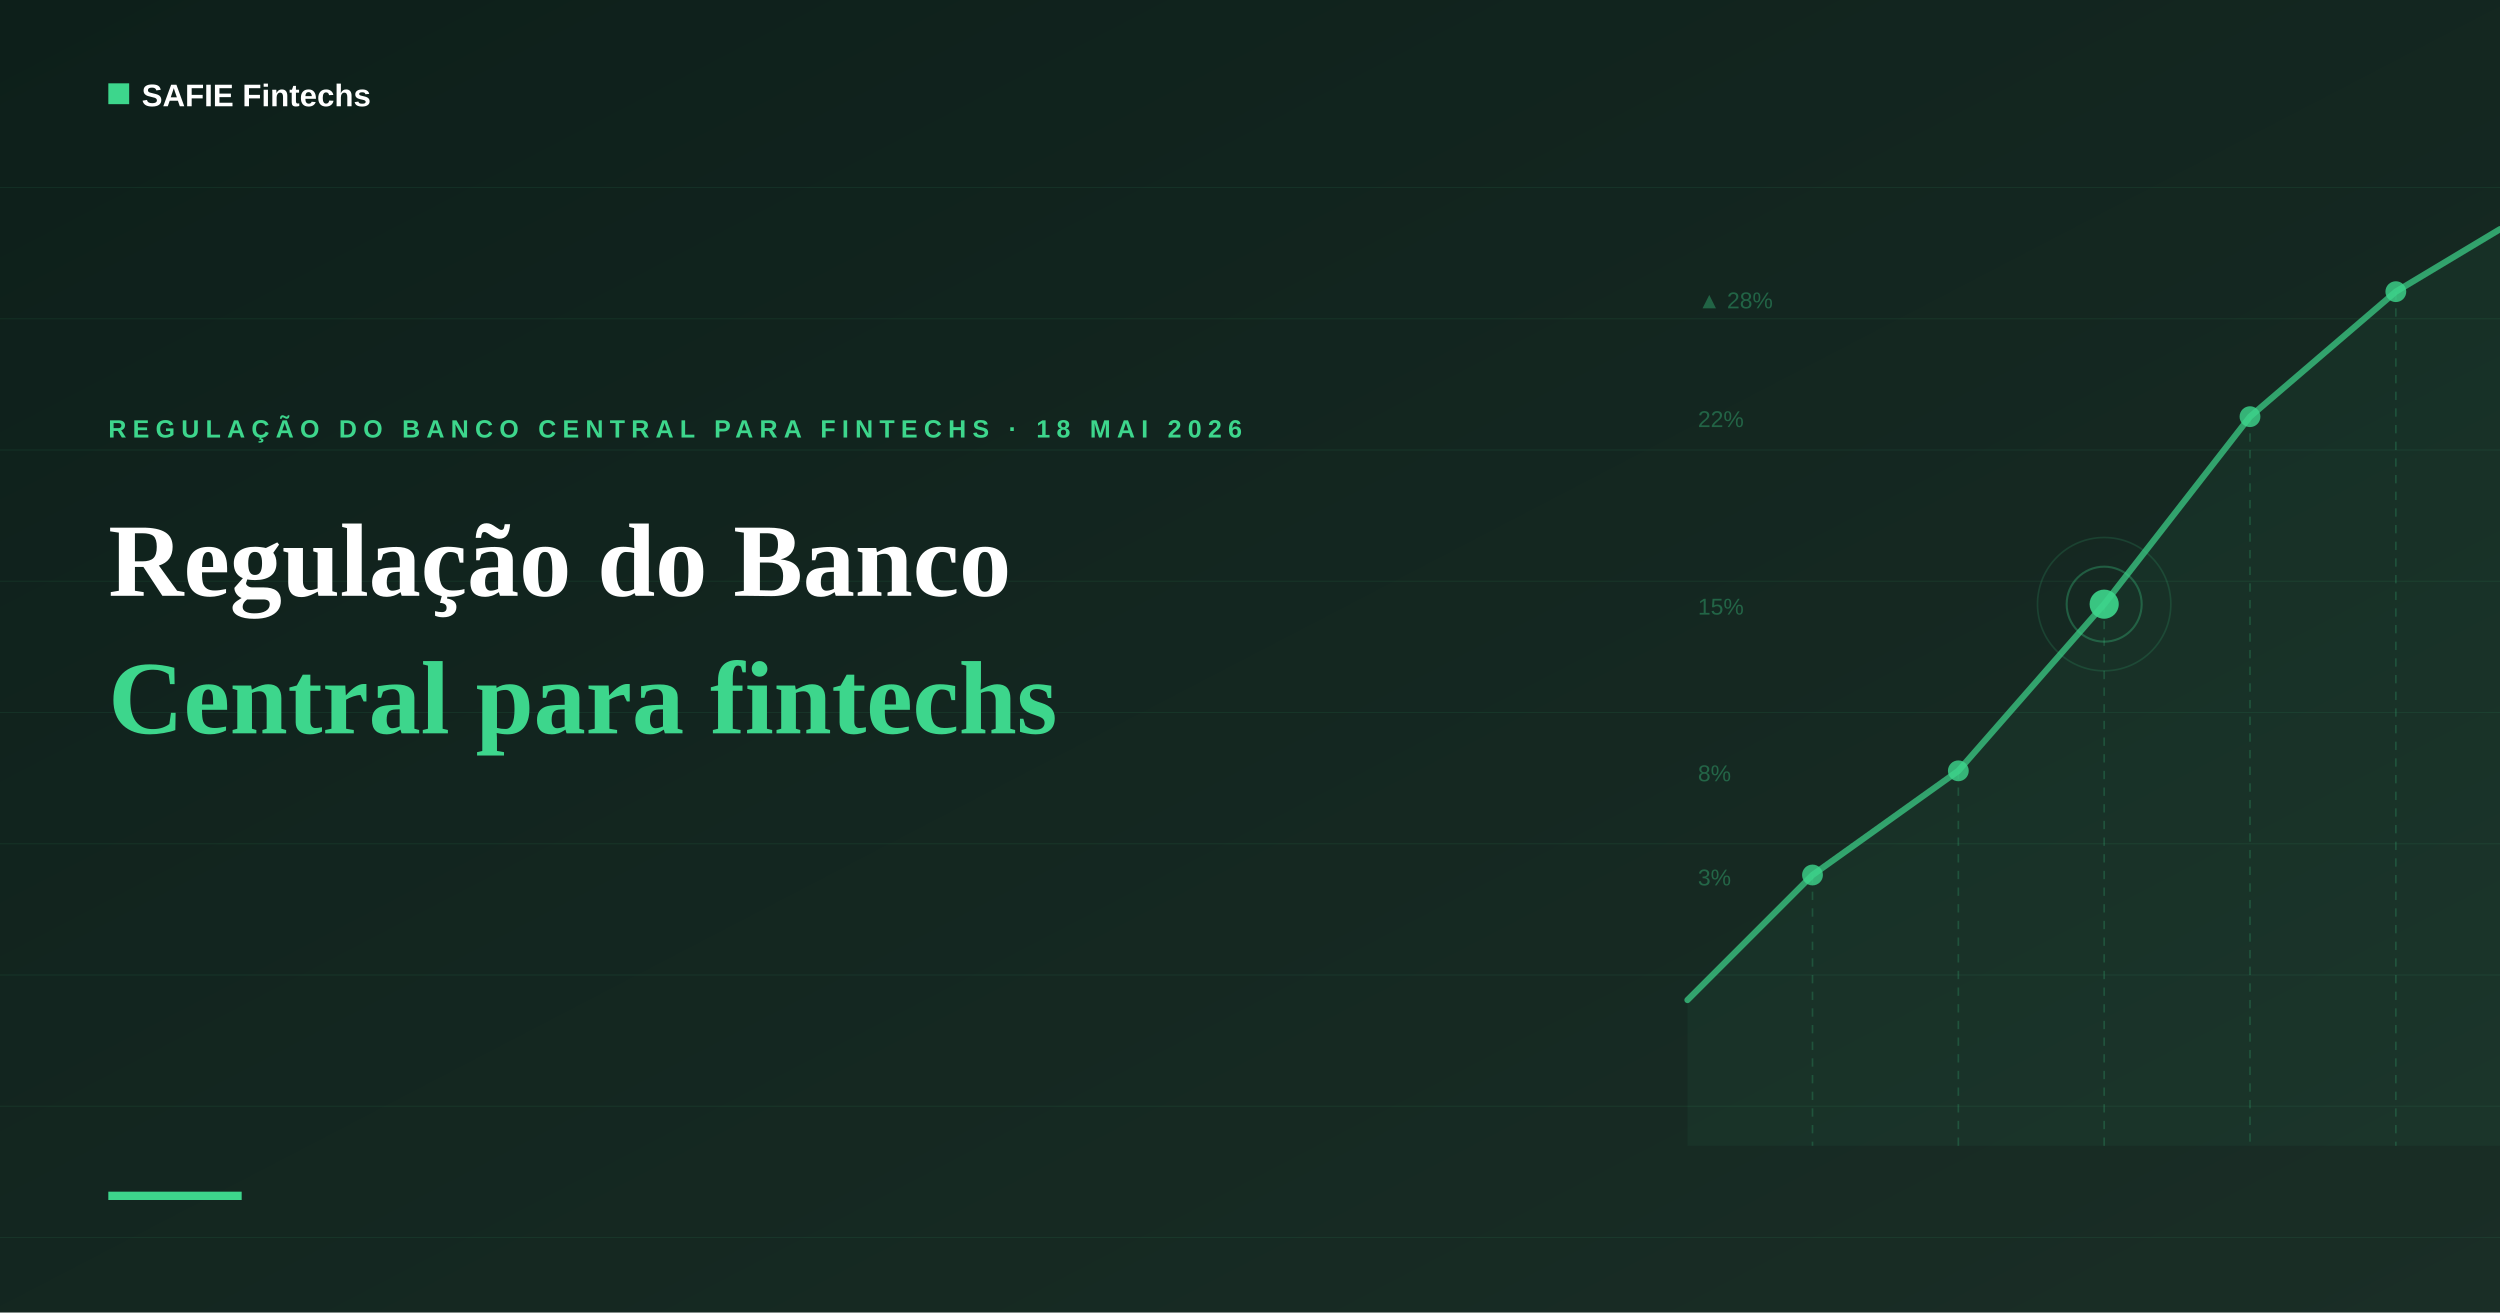
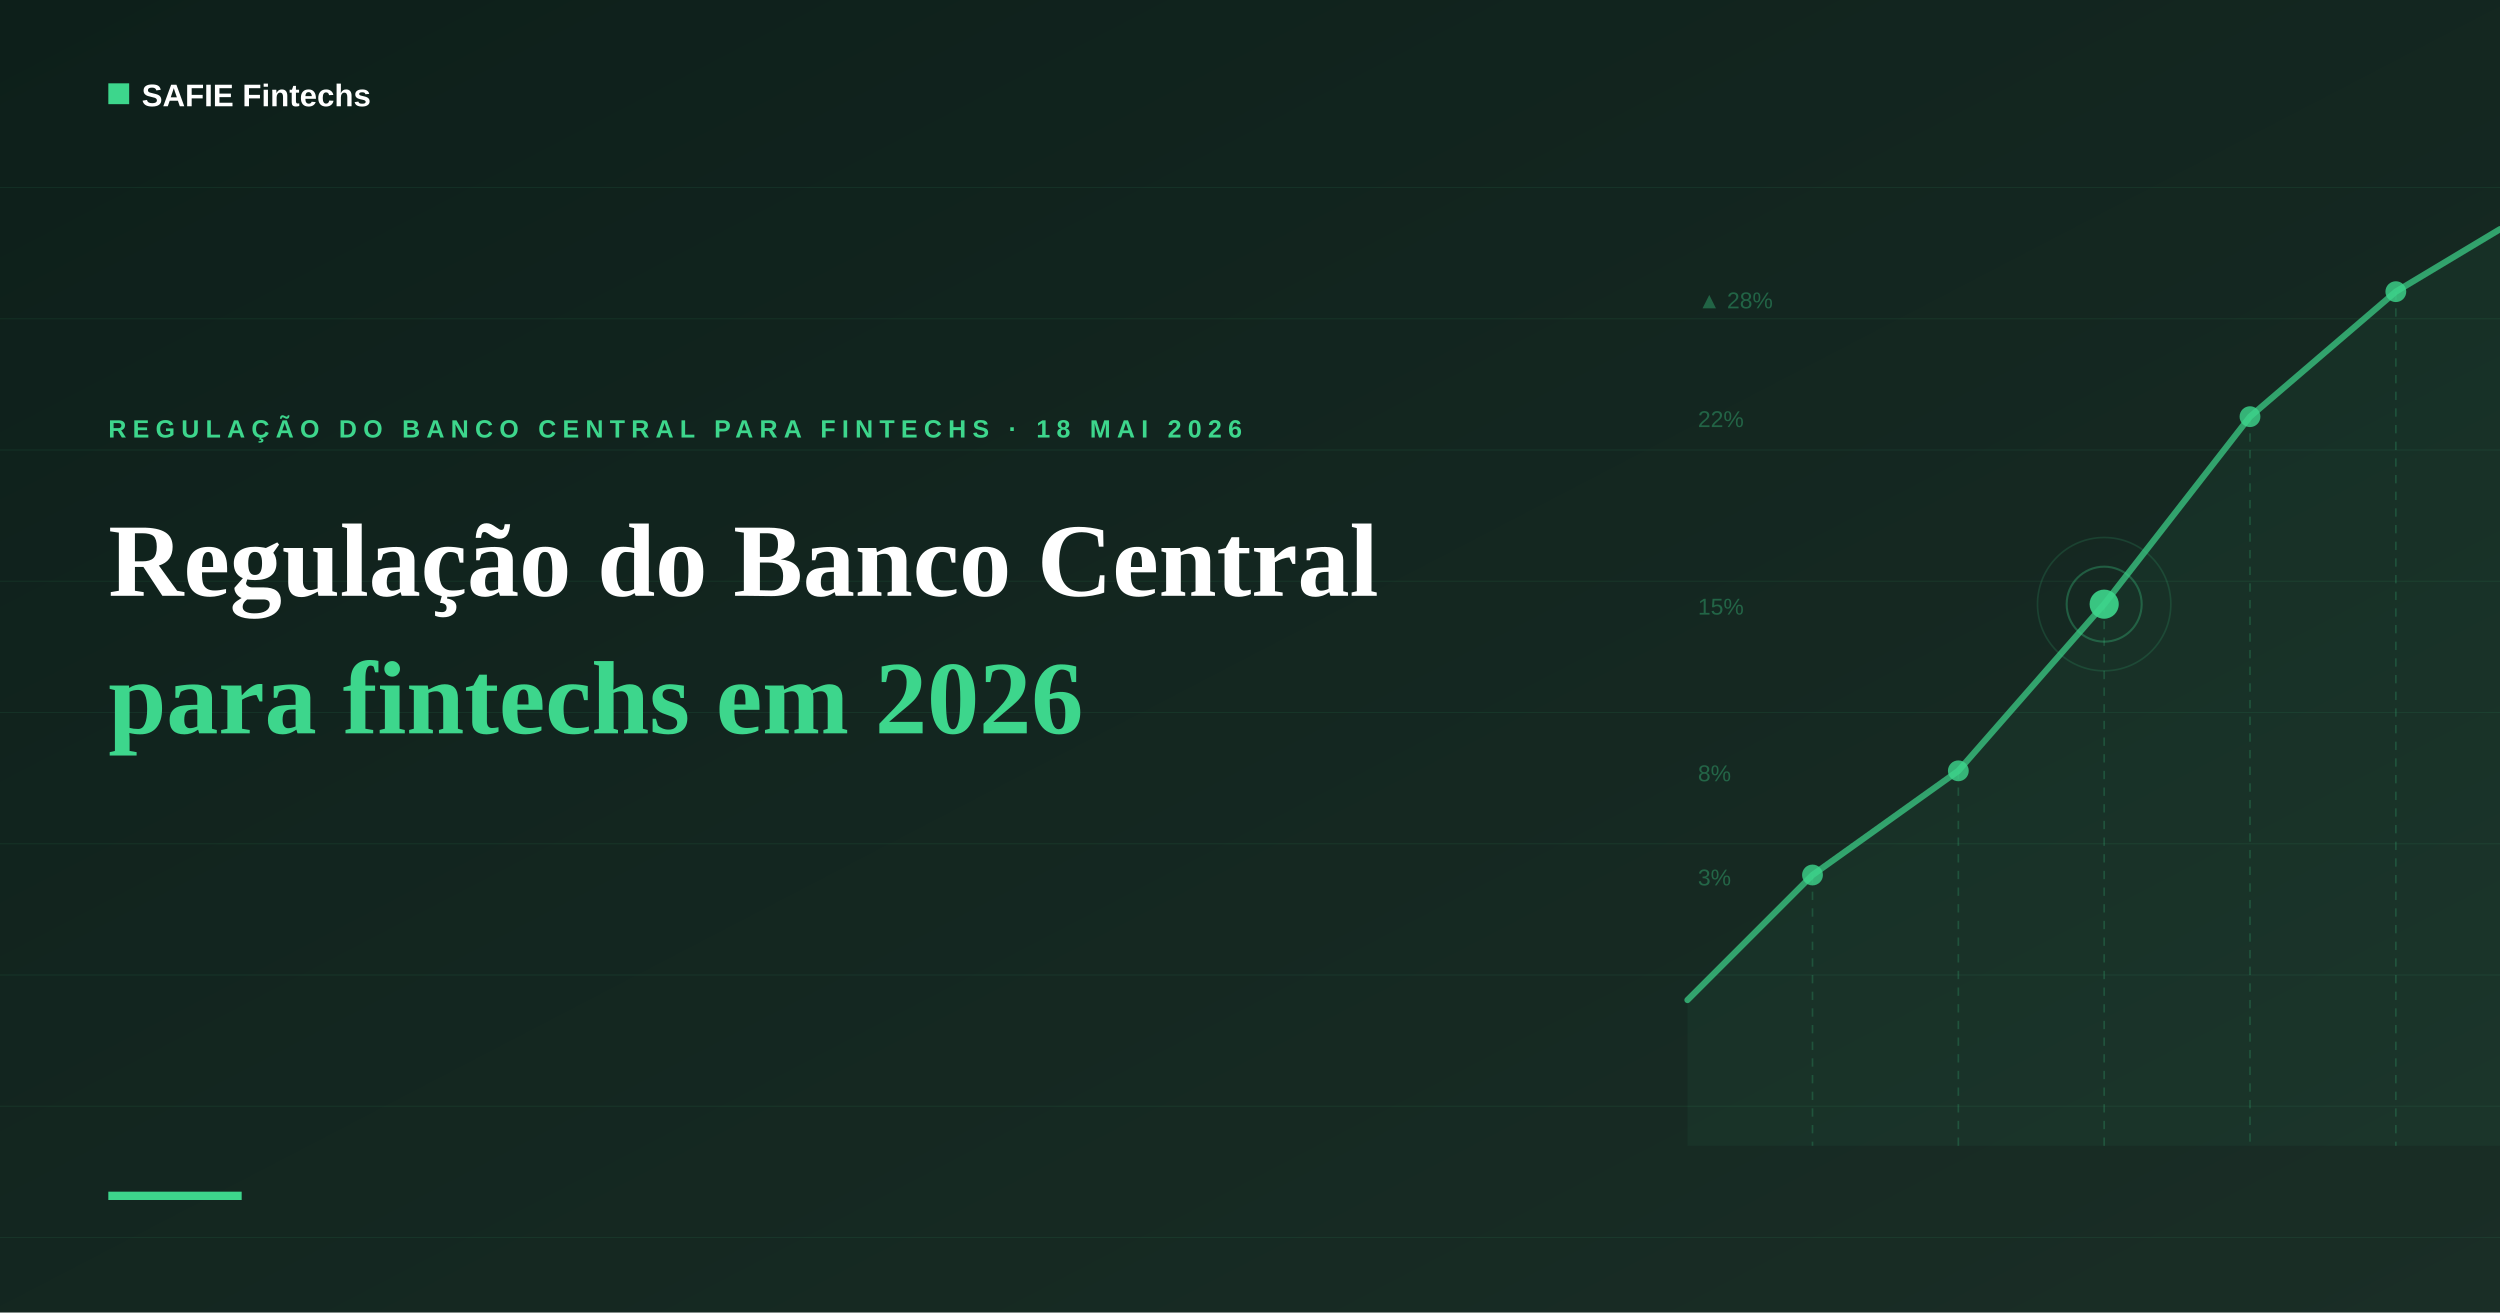
<svg xmlns="http://www.w3.org/2000/svg" viewBox="0 0 1200 630" width="1200" height="630">
  <defs>
    <linearGradient id="bg-grad" x1="0%" y1="0%" x2="100%" y2="100%">
      <stop offset="0%" stop-color="#0d1f1a" />
      <stop offset="100%" stop-color="#1a2e26" />
    </linearGradient>
  </defs>
  <rect width="1200" height="630" fill="url(#bg-grad)" />
  <g stroke="#3dd68c" stroke-width="0.5" opacity="0.08">
    <line x1="0" y1="90" x2="1200" y2="90" />
    <line x1="0" y1="153" x2="1200" y2="153" />
    <line x1="0" y1="216" x2="1200" y2="216" />
    <line x1="0" y1="279" x2="1200" y2="279" />
    <line x1="0" y1="342" x2="1200" y2="342" />
    <line x1="0" y1="405" x2="1200" y2="405" />
    <line x1="0" y1="468" x2="1200" y2="468" />
    <line x1="0" y1="531" x2="1200" y2="531" />
    <line x1="0" y1="594" x2="1200" y2="594" />
  </g>
  <path d="M 810 480 L 870 420 L 940 370 L 1010 290 L 1080 200 L 1150 140 L 1200 110 L 1200 550 L 810 550 Z" fill="#3dd68c" opacity="0.05" />
  <polyline points="810,480 870,420 940,370 1010,290 1080,200 1150,140 1200,110" fill="none" stroke="#3dd68c" stroke-width="3" stroke-linecap="round" stroke-linejoin="round" opacity="0.7" />
  <circle cx="870" cy="420" r="5" fill="#3dd68c" opacity="0.8" />
  <circle cx="940" cy="370" r="5" fill="#3dd68c" opacity="0.8" />
  <circle cx="1010" cy="290" r="7" fill="#3dd68c" opacity="0.9" />
  <circle cx="1080" cy="200" r="5" fill="#3dd68c" opacity="0.8" />
  <circle cx="1150" cy="140" r="5" fill="#3dd68c" opacity="0.8" />
  <circle cx="1010" cy="290" r="18" fill="none" stroke="#3dd68c" stroke-width="1" opacity="0.3" />
  <circle cx="1010" cy="290" r="32" fill="none" stroke="#3dd68c" stroke-width="0.8" opacity="0.15" />
  <g stroke="#3dd68c" stroke-width="0.8" stroke-dasharray="4,4" opacity="0.2">
    <line x1="870" y1="420" x2="870" y2="550" />
    <line x1="940" y1="370" x2="940" y2="550" />
    <line x1="1010" y1="290" x2="1010" y2="550" />
    <line x1="1080" y1="200" x2="1080" y2="550" />
    <line x1="1150" y1="140" x2="1150" y2="550" />
  </g>
  <g fill="#3dd68c" font-family="'DM Sans', Arial, sans-serif" font-size="11" opacity="0.35">
    <text x="815" y="148">▲ 28%</text>
    <text x="815" y="205">22%</text>
    <text x="815" y="295">15%</text>
    <text x="815" y="375">8%</text>
    <text x="815" y="425">3%</text>
  </g>
  <rect x="52" y="40" width="10" height="10" fill="#3dd68c" />
  <text x="68" y="51" fill="#ffffff" font-family="'DM Sans', Arial, sans-serif" font-size="15" font-weight="600">SAFIE Fintechs</text>
  <text x="52" y="210" fill="#3dd68c" font-family="'DM Sans', Arial, sans-serif" font-size="12" font-weight="600" letter-spacing="3">REGULAÇÃO DO BANCO CENTRAL PARA FINTECHS · 18 MAI 2026</text>
-   <text x="52" y="286" fill="#ffffff" font-family="Georgia, 'Times New Roman', serif" font-size="50" font-weight="700">Regulação do Banco</text>
-   <text x="52" y="352" fill="#3dd68c" font-family="Georgia, 'Times New Roman', serif" font-size="50" font-weight="700">Central para fintechs</text>
+   <text x="52" y="286" fill="#ffffff" font-family="Georgia, 'Times New Roman', serif" font-size="50" font-weight="700">Regulação do Banco Central</text>
+   <text x="52" y="352" fill="#3dd68c" font-family="Georgia, 'Times New Roman', serif" font-size="50" font-weight="700">para fintechs em 2026</text>
  <text x="52" y="418" fill="#3dd68c" font-family="Georgia, 'Times New Roman', serif" font-size="50" font-weight="700" />
  <rect x="52" y="572" width="64" height="4" fill="#3dd68c" />
</svg>
